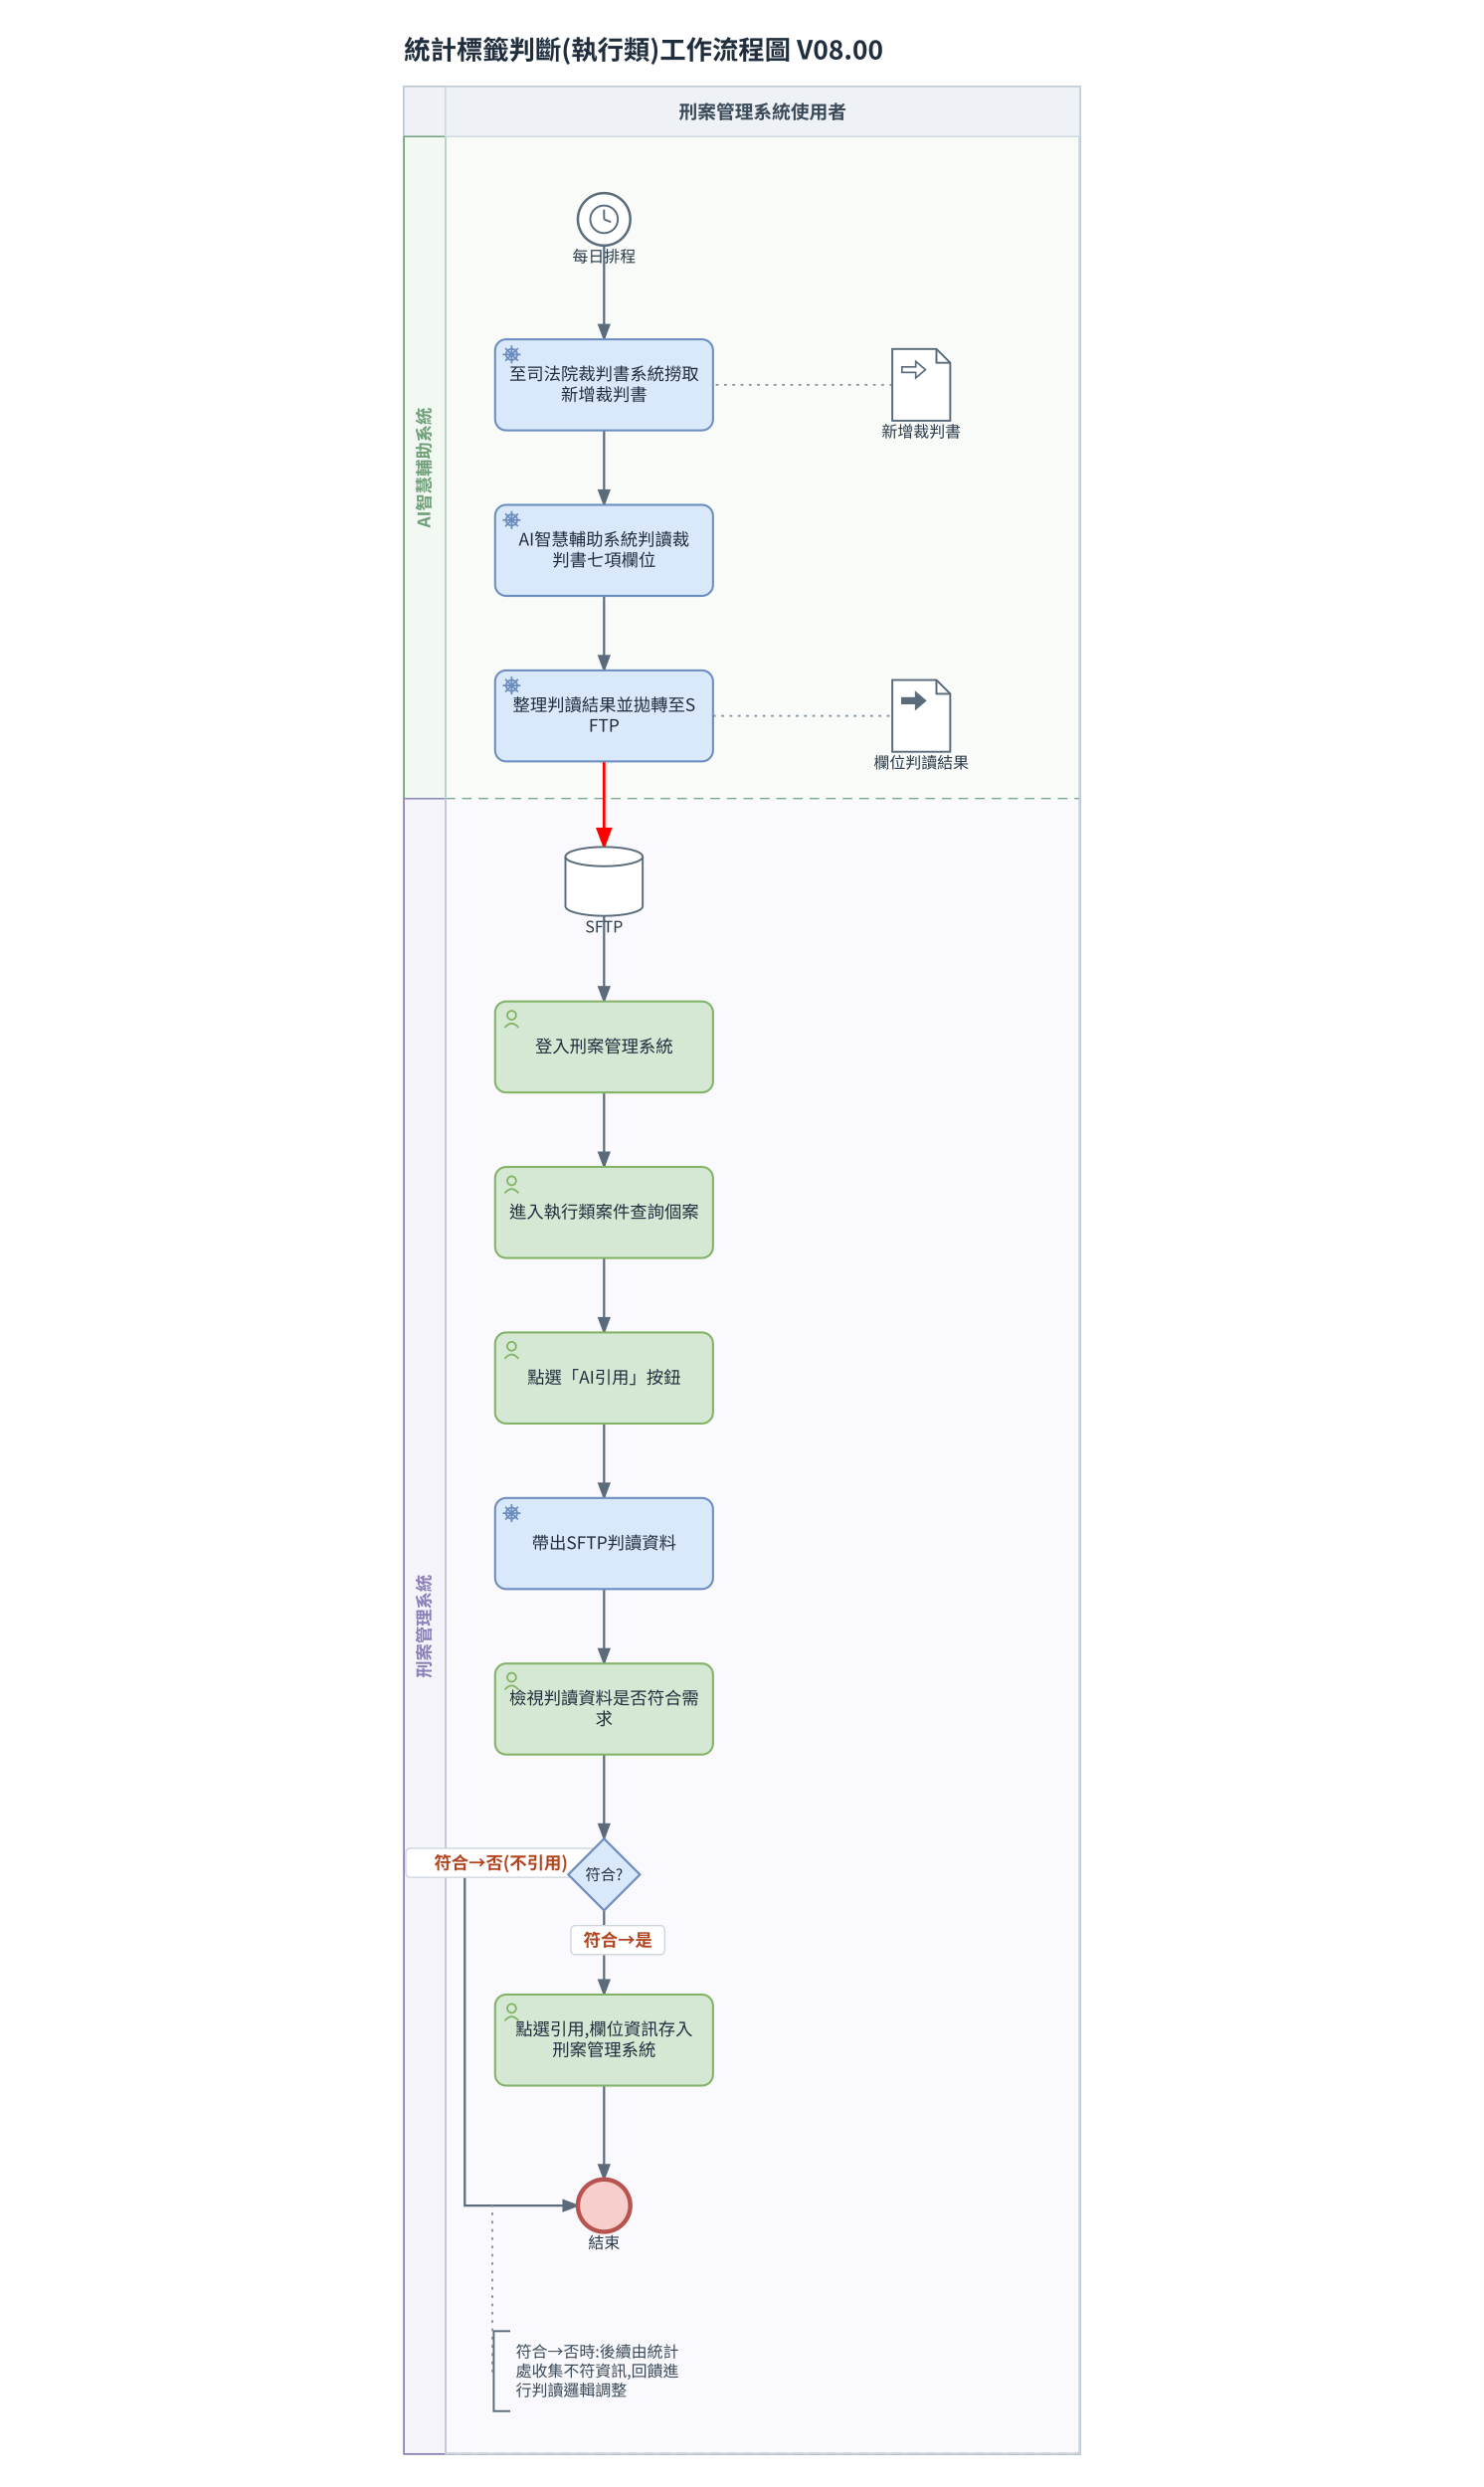
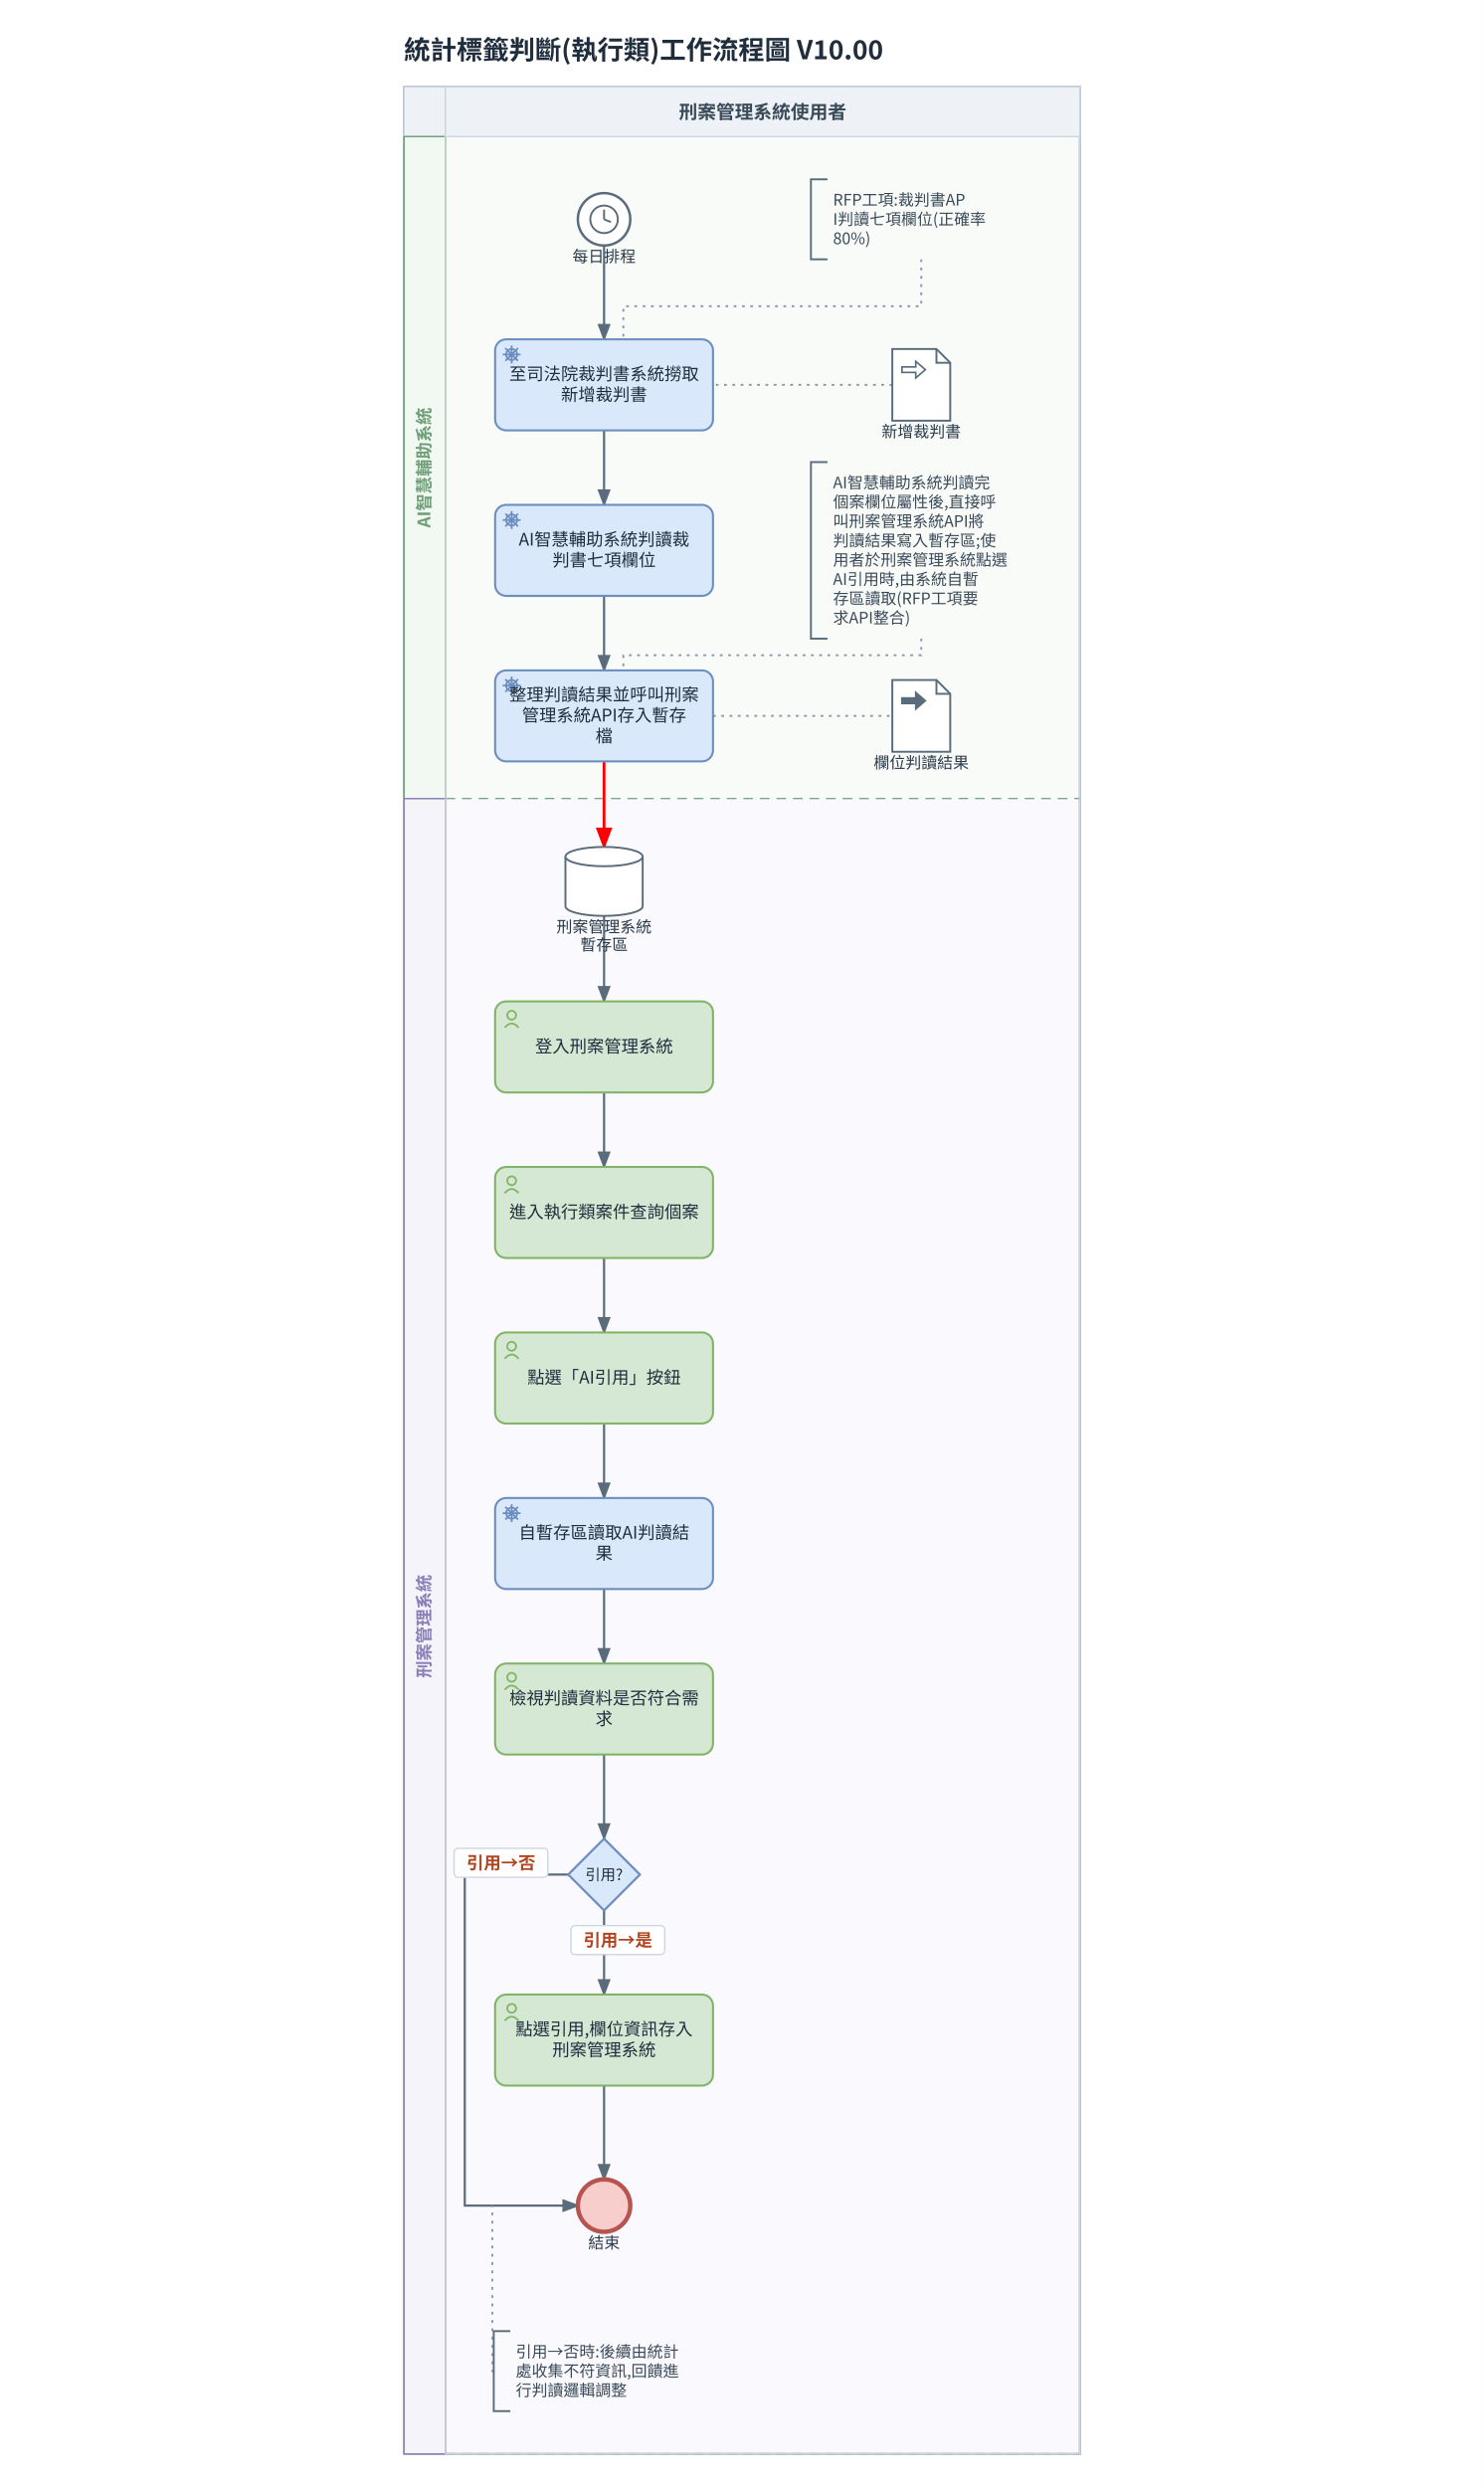
<svg xmlns="http://www.w3.org/2000/svg" viewBox="-153 7 1076 1803" data-pad="capped" font-family="Microsoft JhengHei, PingFang TC, Noto Sans CJK TC, sans-serif">
  <rect x="-153" y="7" width="1076" height="1803" fill="#ffffff" />
-   <text x="140" y="50" font-size="19" font-weight="bold" fill="#1f2d3d">統計標籤判斷(執行類)工作流程圖 V08.00</text>
+   <text x="140" y="50" font-size="19" font-weight="bold" fill="#1f2d3d">統計標籤判斷(執行類)工作流程圖 V10.00</text>
  <defs>
    <marker id="arr" markerWidth="9" markerHeight="9" refX="7" refY="3" orient="auto" markerUnits="strokeWidth">
      <path d="M0,0 L8,3 L0,6 Z" fill="#5a6b7b" />
    </marker>
    <marker id="arrR" markerWidth="9" markerHeight="9" refX="7" refY="3" orient="auto" markerUnits="strokeWidth">
      <path d="M0,0 L8,3 L0,6 Z" fill="#FF0000" />
    </marker>
    <marker id="mfarr" markerWidth="11" markerHeight="11" refX="8" refY="4" orient="auto" markerUnits="strokeWidth">
      <path d="M0,0 L8,4 L0,8" fill="none" stroke="#6b7b8b" stroke-width="1.3" />
    </marker>
    <marker id="mfdot" markerWidth="10" markerHeight="10" refX="5" refY="5" orient="auto" markerUnits="strokeWidth">
      <circle cx="5" cy="5" r="3.2" fill="#fff" stroke="#6b7b8b" stroke-width="1.3" />
    </marker>
  </defs>
  <rect x="170" y="106" width="460" height="480" fill="#f2f8f2" fill-opacity="0.55" stroke="none" />
  <line x1="170" y1="586" x2="630" y2="586" stroke="#6f9f78" stroke-width="1.2" stroke-dasharray="7 5" />
  <rect x="170" y="586" width="460" height="1200" fill="#f6f4fb" fill-opacity="0.55" stroke="none" />
  <line x1="170" y1="1786" x2="630" y2="1786" stroke="#8a7fb8" stroke-width="1.2" stroke-dasharray="7 5" />
  <rect x="140" y="70" width="490" height="1716" fill="none" stroke="#9aa7b4" stroke-width="1.5" />
  <rect x="140" y="70" width="30" height="36" fill="#eef2f6" stroke="#cdd6df" />
  <rect x="140" y="106" width="30" height="480" fill="#f2f8f2" stroke="#6f9f78" stroke-width="1" />
  <text x="159.0" y="346.0" font-size="12.5" font-weight="bold" fill="#6f9f78" text-anchor="middle" transform="rotate(-90 159.0 346.0)">AI智慧輔助系統</text>
  <rect x="140" y="586" width="30" height="1200" fill="#f6f4fb" stroke="#8a7fb8" stroke-width="1" />
  <text x="159.0" y="1186.0" font-size="12.5" font-weight="bold" fill="#8a7fb8" text-anchor="middle" transform="rotate(-90 159.0 1186.0)">刑案管理系統</text>
  <rect x="170" y="70" width="460" height="1716" fill="none" stroke="#cdd6df" />
  <rect x="170" y="70" width="460" height="36" fill="#eef2f6" stroke="#cdd6df" />
  <text x="400.0" y="93" font-size="13.5" font-weight="bold" fill="#3a4a59" text-anchor="middle">刑案管理系統使用者</text>
  <path d="M285,185 L285,253" fill="none" stroke="#5a6b7b" stroke-width="1.6" marker-end="url(#arr)" />
  <path d="M285,319 L285,373" fill="none" stroke="#5a6b7b" stroke-width="1.6" marker-end="url(#arr)" />
  <path d="M285,439 L285,493" fill="none" stroke="#5a6b7b" stroke-width="1.6" marker-end="url(#arr)" />
  <path d="M285,559 L285,621" fill="none" stroke="#FF0000" stroke-width="2" marker-end="url(#arrR)" />
  <path d="M285,671 L285,733" fill="none" stroke="#5a6b7b" stroke-width="1.6" marker-end="url(#arr)" />
  <path d="M285,799 L285,853" fill="none" stroke="#5a6b7b" stroke-width="1.6" marker-end="url(#arr)" />
  <path d="M285,919 L285,973" fill="none" stroke="#5a6b7b" stroke-width="1.6" marker-end="url(#arr)" />
  <path d="M285,1039 L285,1093" fill="none" stroke="#5a6b7b" stroke-width="1.6" marker-end="url(#arr)" />
  <path d="M285,1159 L285,1213" fill="none" stroke="#5a6b7b" stroke-width="1.6" marker-end="url(#arr)" />
  <path d="M285,1279 L285,1340" fill="none" stroke="#5a6b7b" stroke-width="1.6" marker-end="url(#arr)" />
  <path d="M285,1392 L285,1453" fill="none" stroke="#5a6b7b" stroke-width="1.6" marker-end="url(#arr)" />
  <rect x="261.0" y="1403" width="68" height="21" fill="#fff" stroke="#cdd6df" rx="3" />
-   <text x="295.0" y="1418" font-size="12.5" fill="#b0451f" text-anchor="middle" font-weight="bold">符合→是</text>
+   <text x="295.0" y="1418" font-size="12.5" fill="#b0451f" text-anchor="middle" font-weight="bold">引用→是</text>
  <path d="M259,1366 L184,1366 L184,1606 L266,1606" fill="none" stroke="#5a6b7b" stroke-width="1.6" marker-end="url(#arr)" />
-   <rect x="141.25" y="1347.0" width="138" height="21" fill="#fff" stroke="#cdd6df" rx="3" />
-   <text x="210.25" y="1362.0" font-size="12.5" fill="#b0451f" text-anchor="middle" font-weight="bold">符合→否(不引用)</text>
+   <rect x="176.25" y="1347.0" width="68" height="21" fill="#fff" stroke="#cdd6df" rx="3" />
+   <text x="210.25" y="1362.0" font-size="12.5" fill="#b0451f" text-anchor="middle" font-weight="bold">引用→否</text>
  <path d="M285,1519 L285,1587" fill="none" stroke="#5a6b7b" stroke-width="1.6" marker-end="url(#arr)" />
  <path d="M494,286 L364,286" fill="none" stroke="#8a99a8" stroke-width="1.4" stroke-dasharray="2,4" />
  <path d="M364,526 L494,526" fill="none" stroke="#8a99a8" stroke-width="1.4" stroke-dasharray="2,4" />
  <path d="M205,1726 L204,1726 L204,1606" fill="none" stroke="#8a99a8" stroke-width="1.4" stroke-dasharray="2,4" />
+   <path d="M515,470 L515,482 L299,482 L299,493" fill="none" stroke="#8a99a8" stroke-width="1.4" stroke-dasharray="2,4" />
+   <path d="M515,195 L515,229 L299,229 L299,253" fill="none" stroke="#8a99a8" stroke-width="1.4" stroke-dasharray="2,4" />
  <circle cx="285.0" cy="166.0" r="19.0" fill="#ffffff" stroke="#5a6b7b" stroke-width="1.8" />
  <circle cx="285.0" cy="166.0" r="10" fill="none" stroke="#5a6b7b" stroke-width="1.4" />
  <path d="M285.0,166.0 L285.0,159.0 M285.0,166.0 L290.0,168.0" stroke="#5a6b7b" stroke-width="1.4" fill="none" />
  <text x="285.0" y="197" font-size="11.5" fill="#2a3a49" text-anchor="middle">每日排程</text>
  <rect x="206" y="253" width="158" height="66" rx="8" fill="#dae8fc" stroke="#6c8ebf" stroke-width="1.5" />
  <circle cx="218" cy="264" r="4" fill="none" stroke="#6c8ebf" stroke-width="1.3" />
  <path d="M218,264 l6.5,0.0 M218,264 l-6.5,0.0 M218,264 l0.0,6.5 M218,264 l0.0,-6.5 M218,264 l4.595,4.595 M218,264 l-4.595,4.595 M218,264 l4.595,-4.595 M218,264 l-4.595,-4.595 " stroke="#6c8ebf" stroke-width="1.3" fill="none" />
  <text x="285.0" y="282.5" font-size="12.5" fill="#1f2d3d" text-anchor="middle">至司法院裁判書系統撈取</text>
  <text x="285.0" y="297.5" font-size="12.5" fill="#1f2d3d" text-anchor="middle">新增裁判書</text>
  <rect x="206" y="373" width="158" height="66" rx="8" fill="#dae8fc" stroke="#6c8ebf" stroke-width="1.5" />
  <circle cx="218" cy="384" r="4" fill="none" stroke="#6c8ebf" stroke-width="1.3" />
  <path d="M218,384 l6.5,0.0 M218,384 l-6.5,0.0 M218,384 l0.0,6.5 M218,384 l0.0,-6.5 M218,384 l4.595,4.595 M218,384 l-4.595,4.595 M218,384 l4.595,-4.595 M218,384 l-4.595,-4.595 " stroke="#6c8ebf" stroke-width="1.3" fill="none" />
  <text x="285.0" y="402.5" font-size="12.5" fill="#1f2d3d" text-anchor="middle">AI智慧輔助系統判讀裁</text>
  <text x="285.0" y="417.5" font-size="12.5" fill="#1f2d3d" text-anchor="middle">判書七項欄位</text>
  <rect x="206" y="493" width="158" height="66" rx="8" fill="#dae8fc" stroke="#6c8ebf" stroke-width="1.5" />
  <circle cx="218" cy="504" r="4" fill="none" stroke="#6c8ebf" stroke-width="1.3" />
  <path d="M218,504 l6.5,0.0 M218,504 l-6.5,0.0 M218,504 l0.0,6.5 M218,504 l0.0,-6.5 M218,504 l4.595,4.595 M218,504 l-4.595,4.595 M218,504 l4.595,-4.595 M218,504 l-4.595,-4.595 " stroke="#6c8ebf" stroke-width="1.3" fill="none" />
-   <text x="285.0" y="522.5" font-size="12.5" fill="#1f2d3d" text-anchor="middle">整理判讀結果並拋轉至S</text>
-   <text x="285.0" y="537.5" font-size="12.5" fill="#1f2d3d" text-anchor="middle">FTP</text>
+   <text x="285.0" y="515.0" font-size="12.5" fill="#1f2d3d" text-anchor="middle">整理判讀結果並呼叫刑案</text>
+   <text x="285.0" y="530.0" font-size="12.5" fill="#1f2d3d" text-anchor="middle">管理系統API存入暫存</text>
+   <text x="285.0" y="545.0" font-size="12.5" fill="#1f2d3d" text-anchor="middle">檔</text>
  <path d="M257,628 L257,664 A28.0,7 0 0 0 313,664 L313,628" fill="#ffffff" stroke="#5a6b7b" stroke-width="1.4" />
  <ellipse cx="285.0" cy="628" rx="28.0" ry="7" fill="#ffffff" stroke="#5a6b7b" stroke-width="1.4" />
-   <text x="285.0" y="683" font-size="11.5" fill="#2a3a49" text-anchor="middle">SFTP</text>
+   <text x="285.0" y="683" font-size="11.5" fill="#2a3a49" text-anchor="middle">刑案管理系統</text>
+   <text x="285.0" y="696" font-size="11.5" fill="#2a3a49" text-anchor="middle">暫存區</text>
  <rect x="206" y="733" width="158" height="66" rx="8" fill="#d5e8d4" stroke="#82b366" stroke-width="1.5" />
  <circle cx="218" cy="743" r="3.2" fill="none" stroke="#82b366" stroke-width="1.3" />
  <path d="M213,752 Q218,746 223,752" fill="none" stroke="#82b366" stroke-width="1.3" />
  <text x="285.0" y="770.0" font-size="12.5" fill="#1f2d3d" text-anchor="middle">登入刑案管理系統</text>
  <rect x="206" y="853" width="158" height="66" rx="8" fill="#d5e8d4" stroke="#82b366" stroke-width="1.5" />
  <circle cx="218" cy="863" r="3.2" fill="none" stroke="#82b366" stroke-width="1.3" />
  <path d="M213,872 Q218,866 223,872" fill="none" stroke="#82b366" stroke-width="1.3" />
  <text x="285.0" y="890.0" font-size="12.5" fill="#1f2d3d" text-anchor="middle">進入執行類案件查詢個案</text>
  <rect x="206" y="973" width="158" height="66" rx="8" fill="#d5e8d4" stroke="#82b366" stroke-width="1.5" />
  <circle cx="218" cy="983" r="3.2" fill="none" stroke="#82b366" stroke-width="1.3" />
  <path d="M213,992 Q218,986 223,992" fill="none" stroke="#82b366" stroke-width="1.3" />
  <text x="285.0" y="1010.0" font-size="12.5" fill="#1f2d3d" text-anchor="middle">點選「AI引用」按鈕</text>
  <rect x="206" y="1093" width="158" height="66" rx="8" fill="#dae8fc" stroke="#6c8ebf" stroke-width="1.5" />
  <circle cx="218" cy="1104" r="4" fill="none" stroke="#6c8ebf" stroke-width="1.3" />
  <path d="M218,1104 l6.5,0.0 M218,1104 l-6.5,0.0 M218,1104 l0.0,6.5 M218,1104 l0.0,-6.5 M218,1104 l4.595,4.595 M218,1104 l-4.595,4.595 M218,1104 l4.595,-4.595 M218,1104 l-4.595,-4.595 " stroke="#6c8ebf" stroke-width="1.3" fill="none" />
-   <text x="285.0" y="1130.0" font-size="12.5" fill="#1f2d3d" text-anchor="middle">帶出SFTP判讀資料</text>
+   <text x="285.0" y="1122.5" font-size="12.5" fill="#1f2d3d" text-anchor="middle">自暫存區讀取AI判讀結</text>
+   <text x="285.0" y="1137.5" font-size="12.5" fill="#1f2d3d" text-anchor="middle">果</text>
  <rect x="206" y="1213" width="158" height="66" rx="8" fill="#d5e8d4" stroke="#82b366" stroke-width="1.5" />
  <circle cx="218" cy="1223" r="3.2" fill="none" stroke="#82b366" stroke-width="1.3" />
  <path d="M213,1232 Q218,1226 223,1232" fill="none" stroke="#82b366" stroke-width="1.3" />
  <text x="285.0" y="1242.5" font-size="12.5" fill="#1f2d3d" text-anchor="middle">檢視判讀資料是否符合需</text>
  <text x="285.0" y="1257.5" font-size="12.5" fill="#1f2d3d" text-anchor="middle">求</text>
  <polygon points="285.0,1340 311,1366.0 285.0,1392 259,1366.0" fill="#dae8fc" stroke="#6c8ebf" stroke-width="1.6" />
-   <text x="285.0" y="1370.0" font-size="11" fill="#1f2d3d" text-anchor="middle">符合?</text>
+   <text x="285.0" y="1370.0" font-size="11" fill="#1f2d3d" text-anchor="middle">引用?</text>
  <rect x="206" y="1453" width="158" height="66" rx="8" fill="#d5e8d4" stroke="#82b366" stroke-width="1.5" />
  <circle cx="218" cy="1463" r="3.2" fill="none" stroke="#82b366" stroke-width="1.3" />
  <path d="M213,1472 Q218,1466 223,1472" fill="none" stroke="#82b366" stroke-width="1.3" />
  <text x="285.0" y="1482.5" font-size="12.5" fill="#1f2d3d" text-anchor="middle">點選引用,欄位資訊存入</text>
  <text x="285.0" y="1497.5" font-size="12.5" fill="#1f2d3d" text-anchor="middle">刑案管理系統</text>
  <circle cx="285.0" cy="1606.0" r="19.0" fill="#f8cecc" stroke="#b85450" stroke-width="3.2" />
  <text x="285.0" y="1637" font-size="11.5" fill="#2a3a49" text-anchor="middle">結束</text>
  <path d="M494,260 L526,260 L536,270 L536,312 L494,312 Z" fill="#ffffff" stroke="#5a6b7b" stroke-width="1.4" />
  <path d="M526,260 L526,270 L536,270" fill="none" stroke="#5a6b7b" stroke-width="1.4" />
  <path d="M501,273 L511,273 L511,269 L518,275 L511,281 L511,277 L501,277 Z" fill="none" stroke="#5a6b7b" stroke-width="1.2" />
  <text x="515.0" y="324" font-size="11.5" fill="#2a3a49" text-anchor="middle">新增裁判書</text>
  <path d="M494,500 L526,500 L536,510 L536,552 L494,552 Z" fill="#ffffff" stroke="#5a6b7b" stroke-width="1.4" />
  <path d="M526,500 L526,510 L536,510" fill="none" stroke="#5a6b7b" stroke-width="1.4" />
  <path d="M501,513 L511,513 L511,509 L518,515 L511,521 L511,517 L501,517 Z" fill="#5a6b7b" stroke="#5a6b7b" stroke-width="1.2" />
  <text x="515.0" y="564" font-size="11.5" fill="#2a3a49" text-anchor="middle">欄位判讀結果</text>
  <path d="M217,1697 L205,1697 L205,1755 L217,1755" fill="none" stroke="#5a6b7b" stroke-width="1.4" />
-   <text x="221" y="1716.0" font-size="11.5" fill="#3a4a59">符合→否時:後續由統計</text>
+   <text x="221" y="1716.0" font-size="11.5" fill="#3a4a59">引用→否時:後續由統計</text>
  <text x="221" y="1730.0" font-size="11.5" fill="#3a4a59">處收集不符資訊,回饋進</text>
  <text x="221" y="1744.0" font-size="11.5" fill="#3a4a59">行判讀邏輯調整</text>
+   <path d="M447,342 L435,342 L435,470 L447,470" fill="none" stroke="#5a6b7b" stroke-width="1.4" />
+   <text x="451" y="361.0" font-size="11.5" fill="#3a4a59">AI智慧輔助系統判讀完</text>
+   <text x="451" y="375.0" font-size="11.5" fill="#3a4a59">個案欄位屬性後,直接呼</text>
+   <text x="451" y="389.0" font-size="11.5" fill="#3a4a59">叫刑案管理系統API將</text>
+   <text x="451" y="403.0" font-size="11.5" fill="#3a4a59">判讀結果寫入暫存區;使</text>
+   <text x="451" y="417.0" font-size="11.5" fill="#3a4a59">用者於刑案管理系統點選</text>
+   <text x="451" y="431.0" font-size="11.5" fill="#3a4a59">AI引用時,由系統自暫</text>
+   <text x="451" y="445.0" font-size="11.5" fill="#3a4a59">存區讀取(RFP工項要</text>
+   <text x="451" y="459.0" font-size="11.5" fill="#3a4a59">求API整合)</text>
+   <path d="M447,137 L435,137 L435,195 L447,195" fill="none" stroke="#5a6b7b" stroke-width="1.4" />
+   <text x="451" y="156.0" font-size="11.5" fill="#3a4a59">RFP工項:裁判書AP</text>
+   <text x="451" y="170.0" font-size="11.5" fill="#3a4a59">I判讀七項欄位(正確率</text>
+   <text x="451" y="184.0" font-size="11.5" fill="#3a4a59">80%)</text>
</svg>
